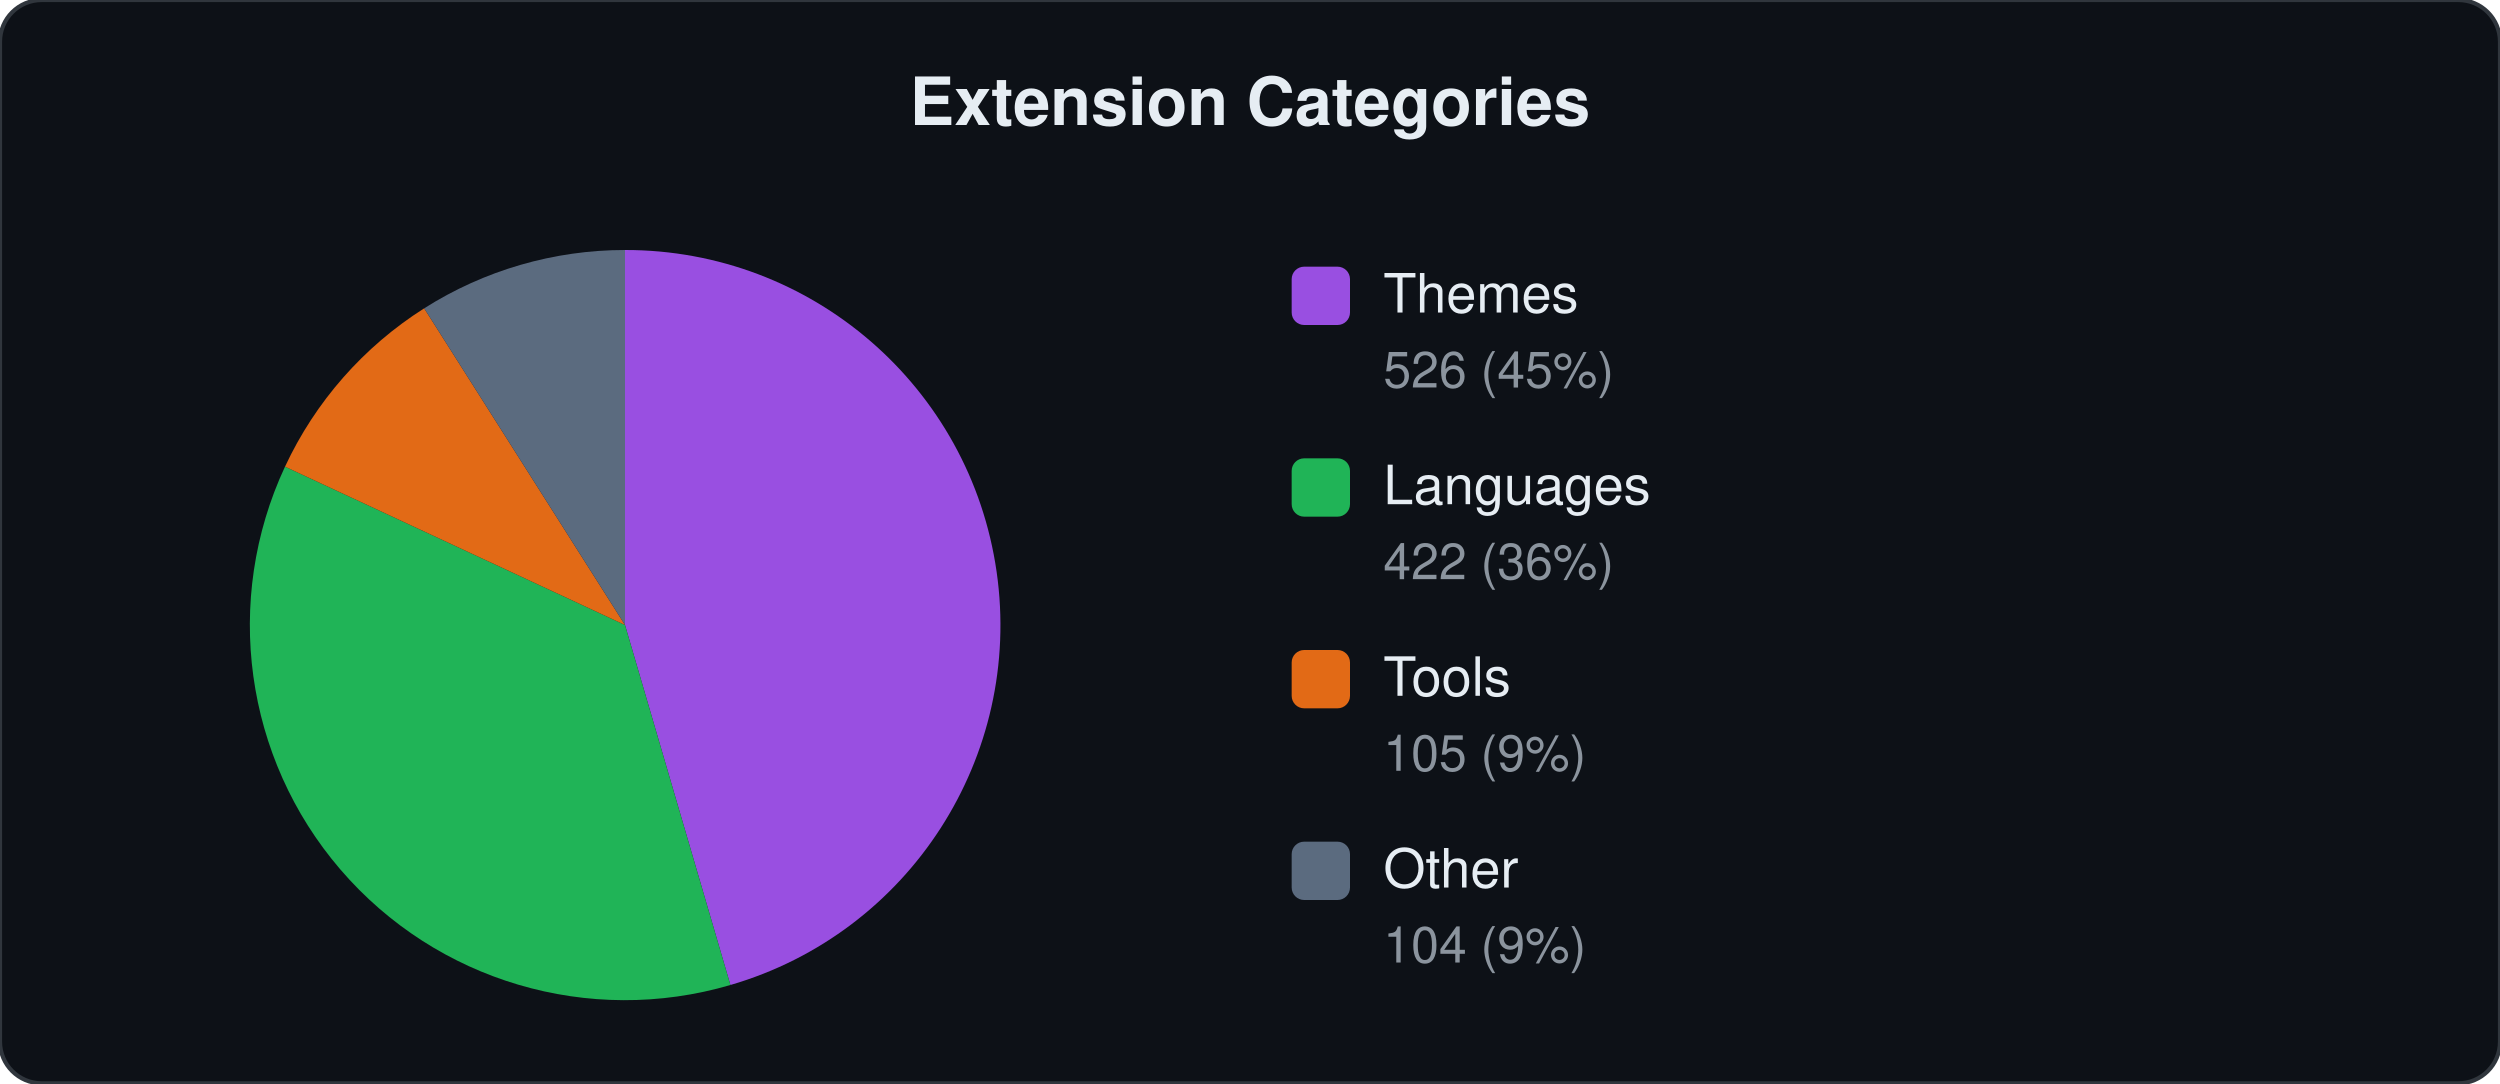
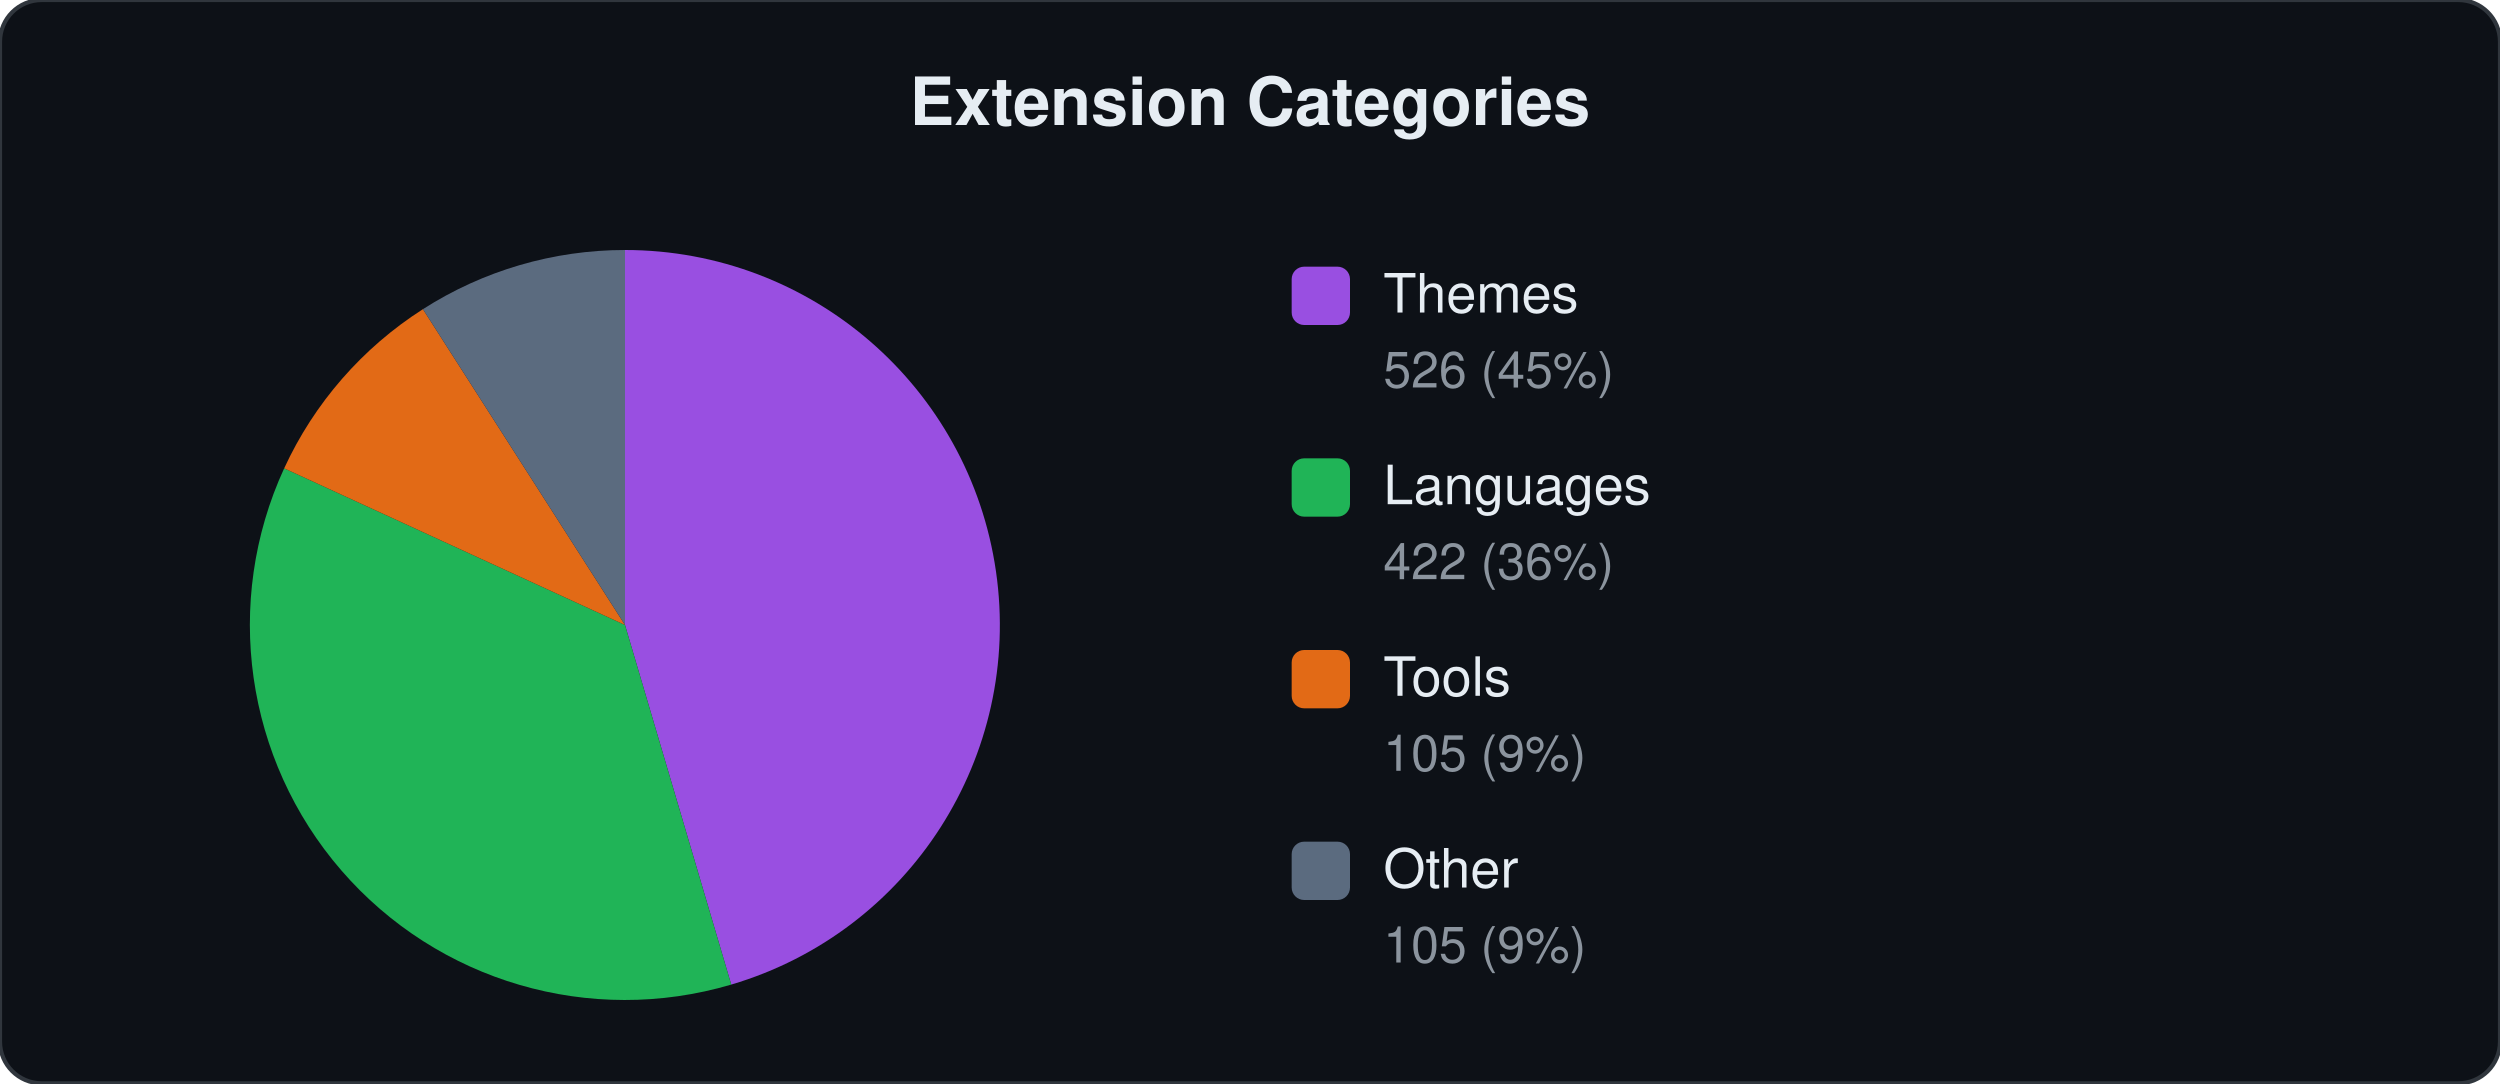
<svg xmlns="http://www.w3.org/2000/svg" viewBox="0 0 600 260" width="600" height="260">
  <style>text{font-family:-apple-system,BlinkMacSystemFont,"Segoe UI",Helvetica,Arial,sans-serif;fill:#e6edf3}.label{font-size:13px}.count{font-size:12px;fill:#8b949e}.title{font-size:16px;font-weight:600}</style>
  <rect width="600" height="260" rx="10" fill="#0d1117" stroke="#30363d" stroke-width="1" />
  <text x="300" y="30" text-anchor="middle" class="title">Extension Categories</text>
-   <path d="M150.0,150.0 L150.0,60.0 A90,90 0 0,1 175.3,236.4 Z" fill="#a855f7" opacity="0.9" />
-   <path d="M150.0,150.0 L175.3,236.4 A90,90 0 0,1 68.4,112.0 Z" fill="#22c55e" opacity="0.9" />
-   <path d="M150.0,150.0 L68.4,112.0 A90,90 0 0,1 101.8,74.0 Z" fill="#f97316" opacity="0.9" />
-   <path d="M150.0,150.0 L101.8,74.0 A90,90 0 0,1 150.0,60.0 Z" fill="#64748b" opacity="0.9" />
+   <path d="M150.0,150.0 L150.0,60.0 A90,90 0 0,1 175.5,236.3 Z" fill="#a855f7" opacity="0.9" />
+   <path d="M150.0,150.0 L175.5,236.3 A90,90 0 0,1 68.2,112.4 Z" fill="#22c55e" opacity="0.9" />
+   <path d="M150.0,150.0 L68.2,112.4 A90,90 0 0,1 101.5,74.2 Z" fill="#f97316" opacity="0.9" />
+   <path d="M150.0,150.0 L101.5,74.2 A90,90 0 0,1 150.0,60.0 Z" fill="#64748b" opacity="0.9" />
  <rect x="310" y="64" width="14" height="14" rx="3" fill="#a855f7" opacity="0.9" />
  <text x="332" y="75" class="label">Themes</text>
  <text x="332" y="93" class="count">526 (45%)</text>
  <rect x="310" y="110" width="14" height="14" rx="3" fill="#22c55e" opacity="0.9" />
  <text x="332" y="121" class="label">Languages</text>
  <text x="332" y="139" class="count">422 (36%)</text>
  <rect x="310" y="156" width="14" height="14" rx="3" fill="#f97316" opacity="0.9" />
  <text x="332" y="167" class="label">Tools</text>
  <text x="332" y="185" class="count">105 (9%)</text>
  <rect x="310" y="202" width="14" height="14" rx="3" fill="#64748b" opacity="0.9" />
  <text x="332" y="213" class="label">Other</text>
-   <text x="332" y="231" class="count">104 (9%)</text>
+   <text x="332" y="231" class="count">105 (9%)</text>
</svg>
